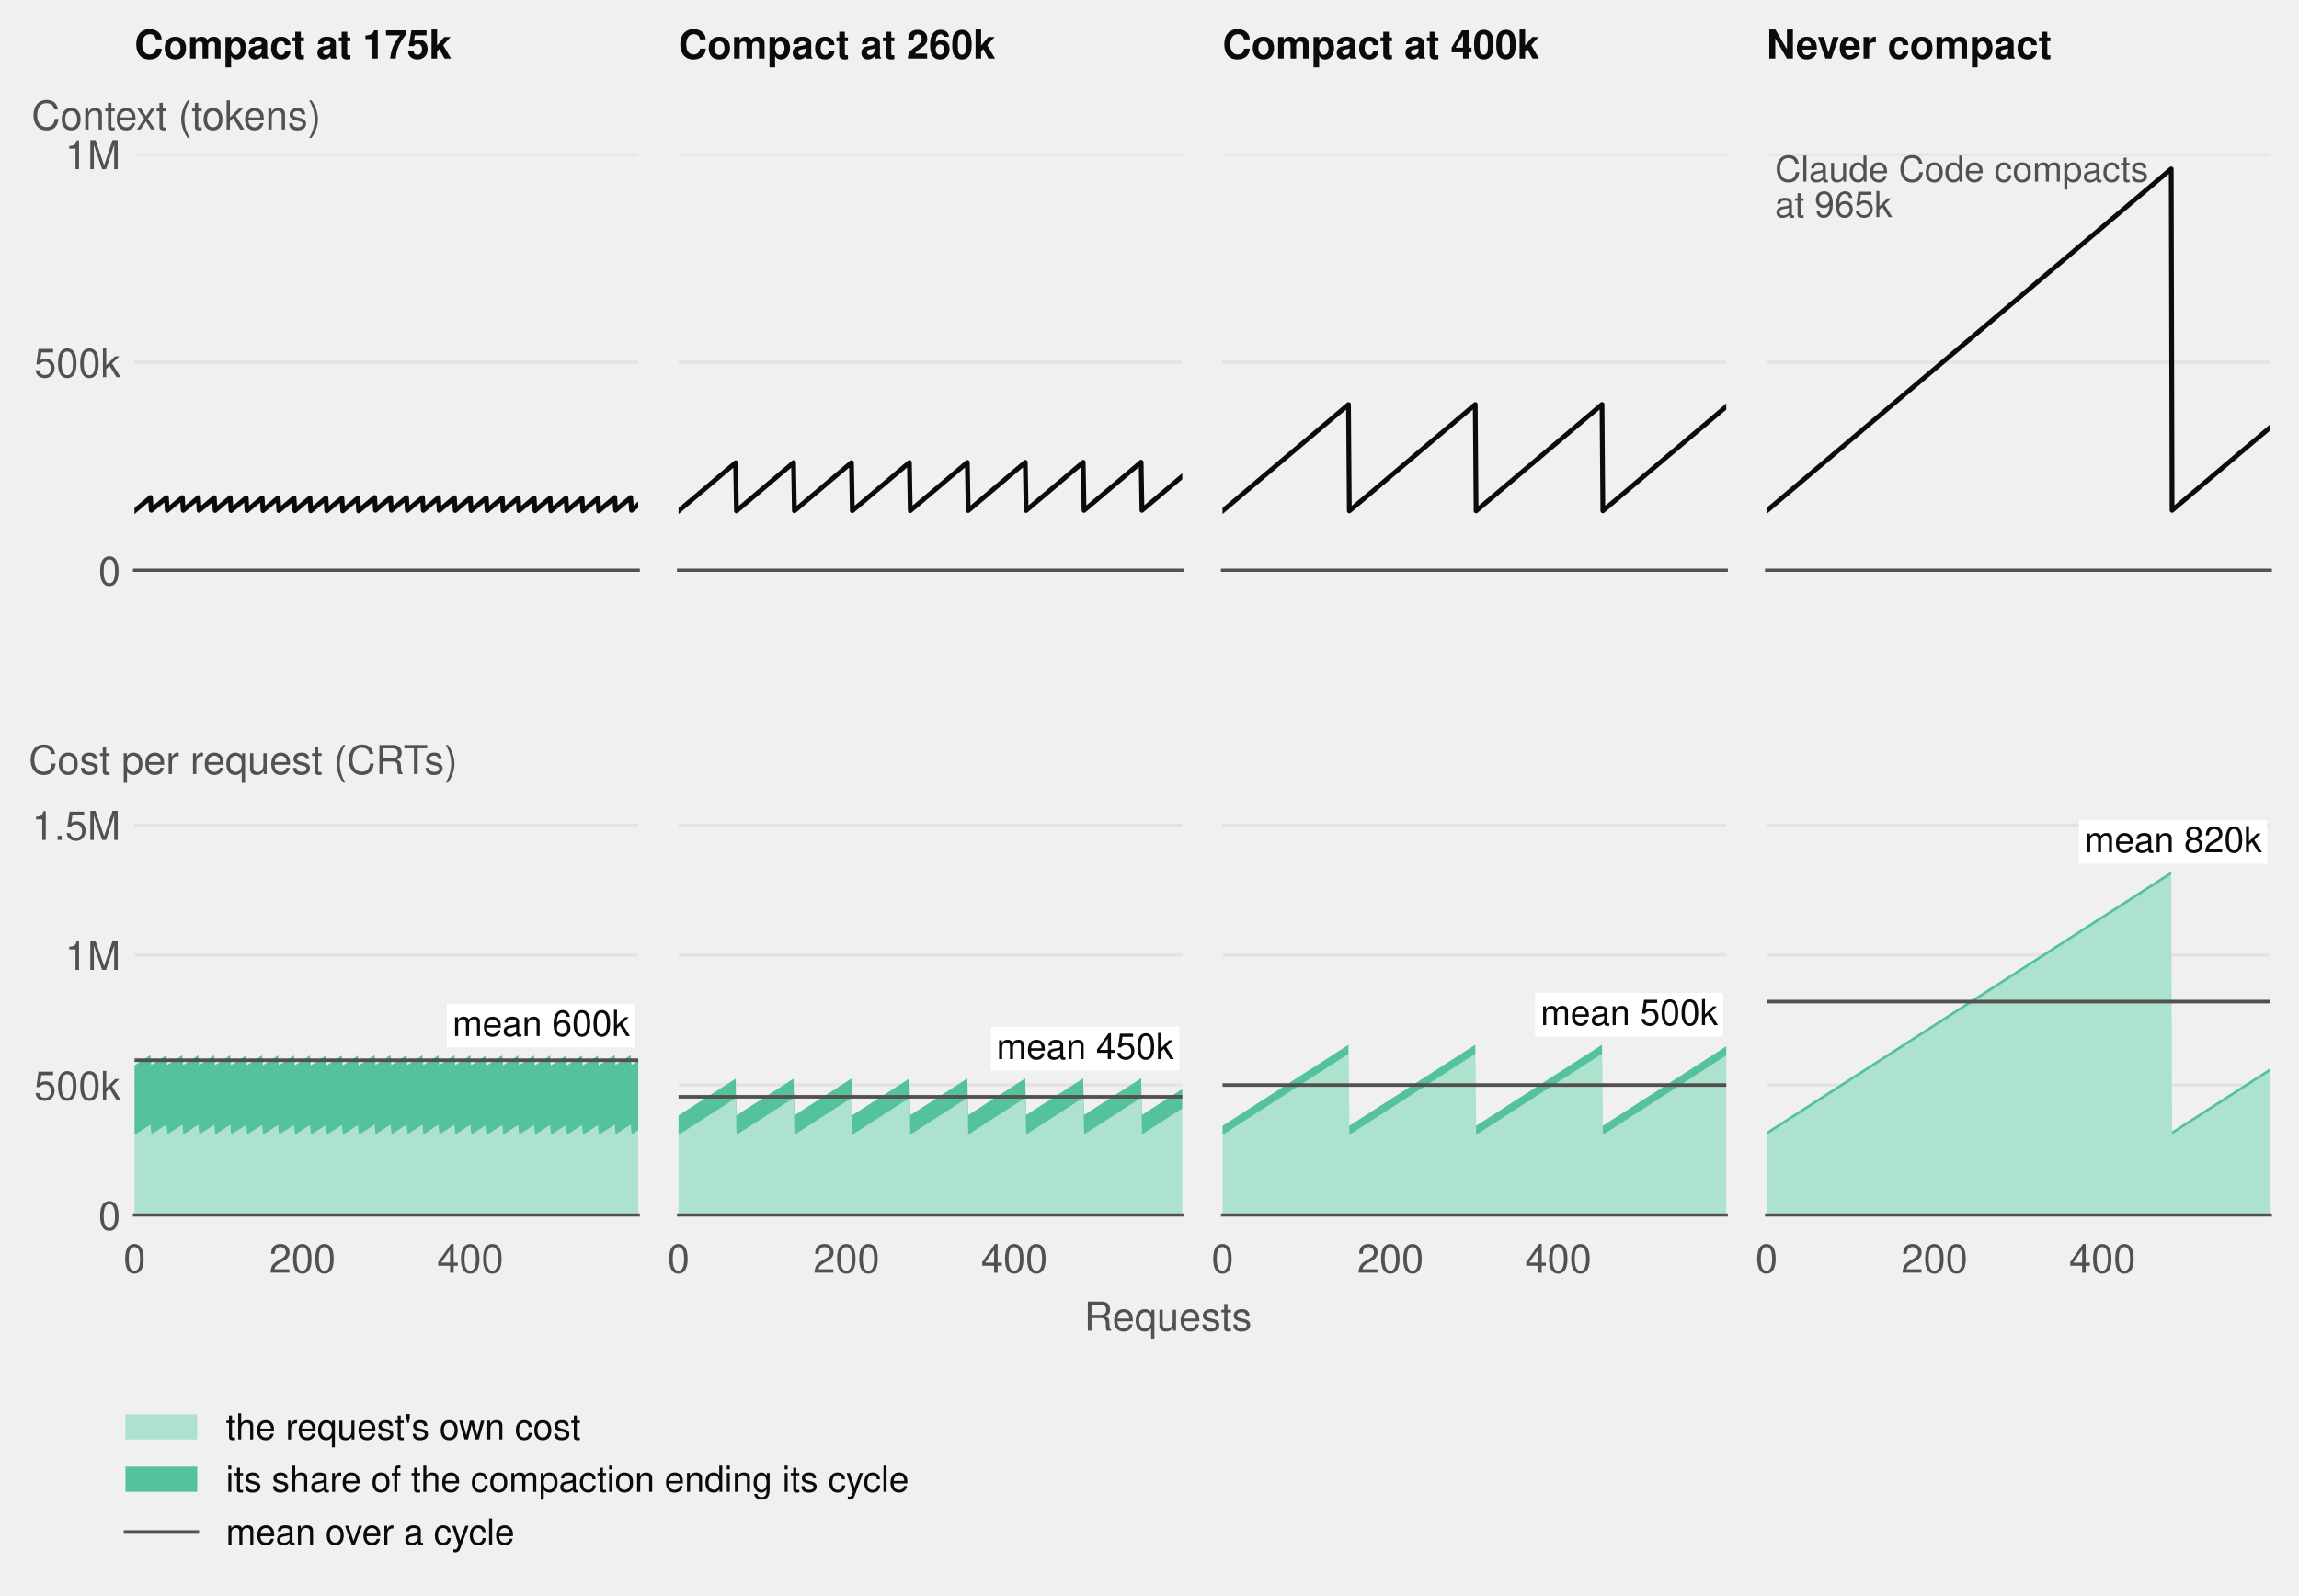
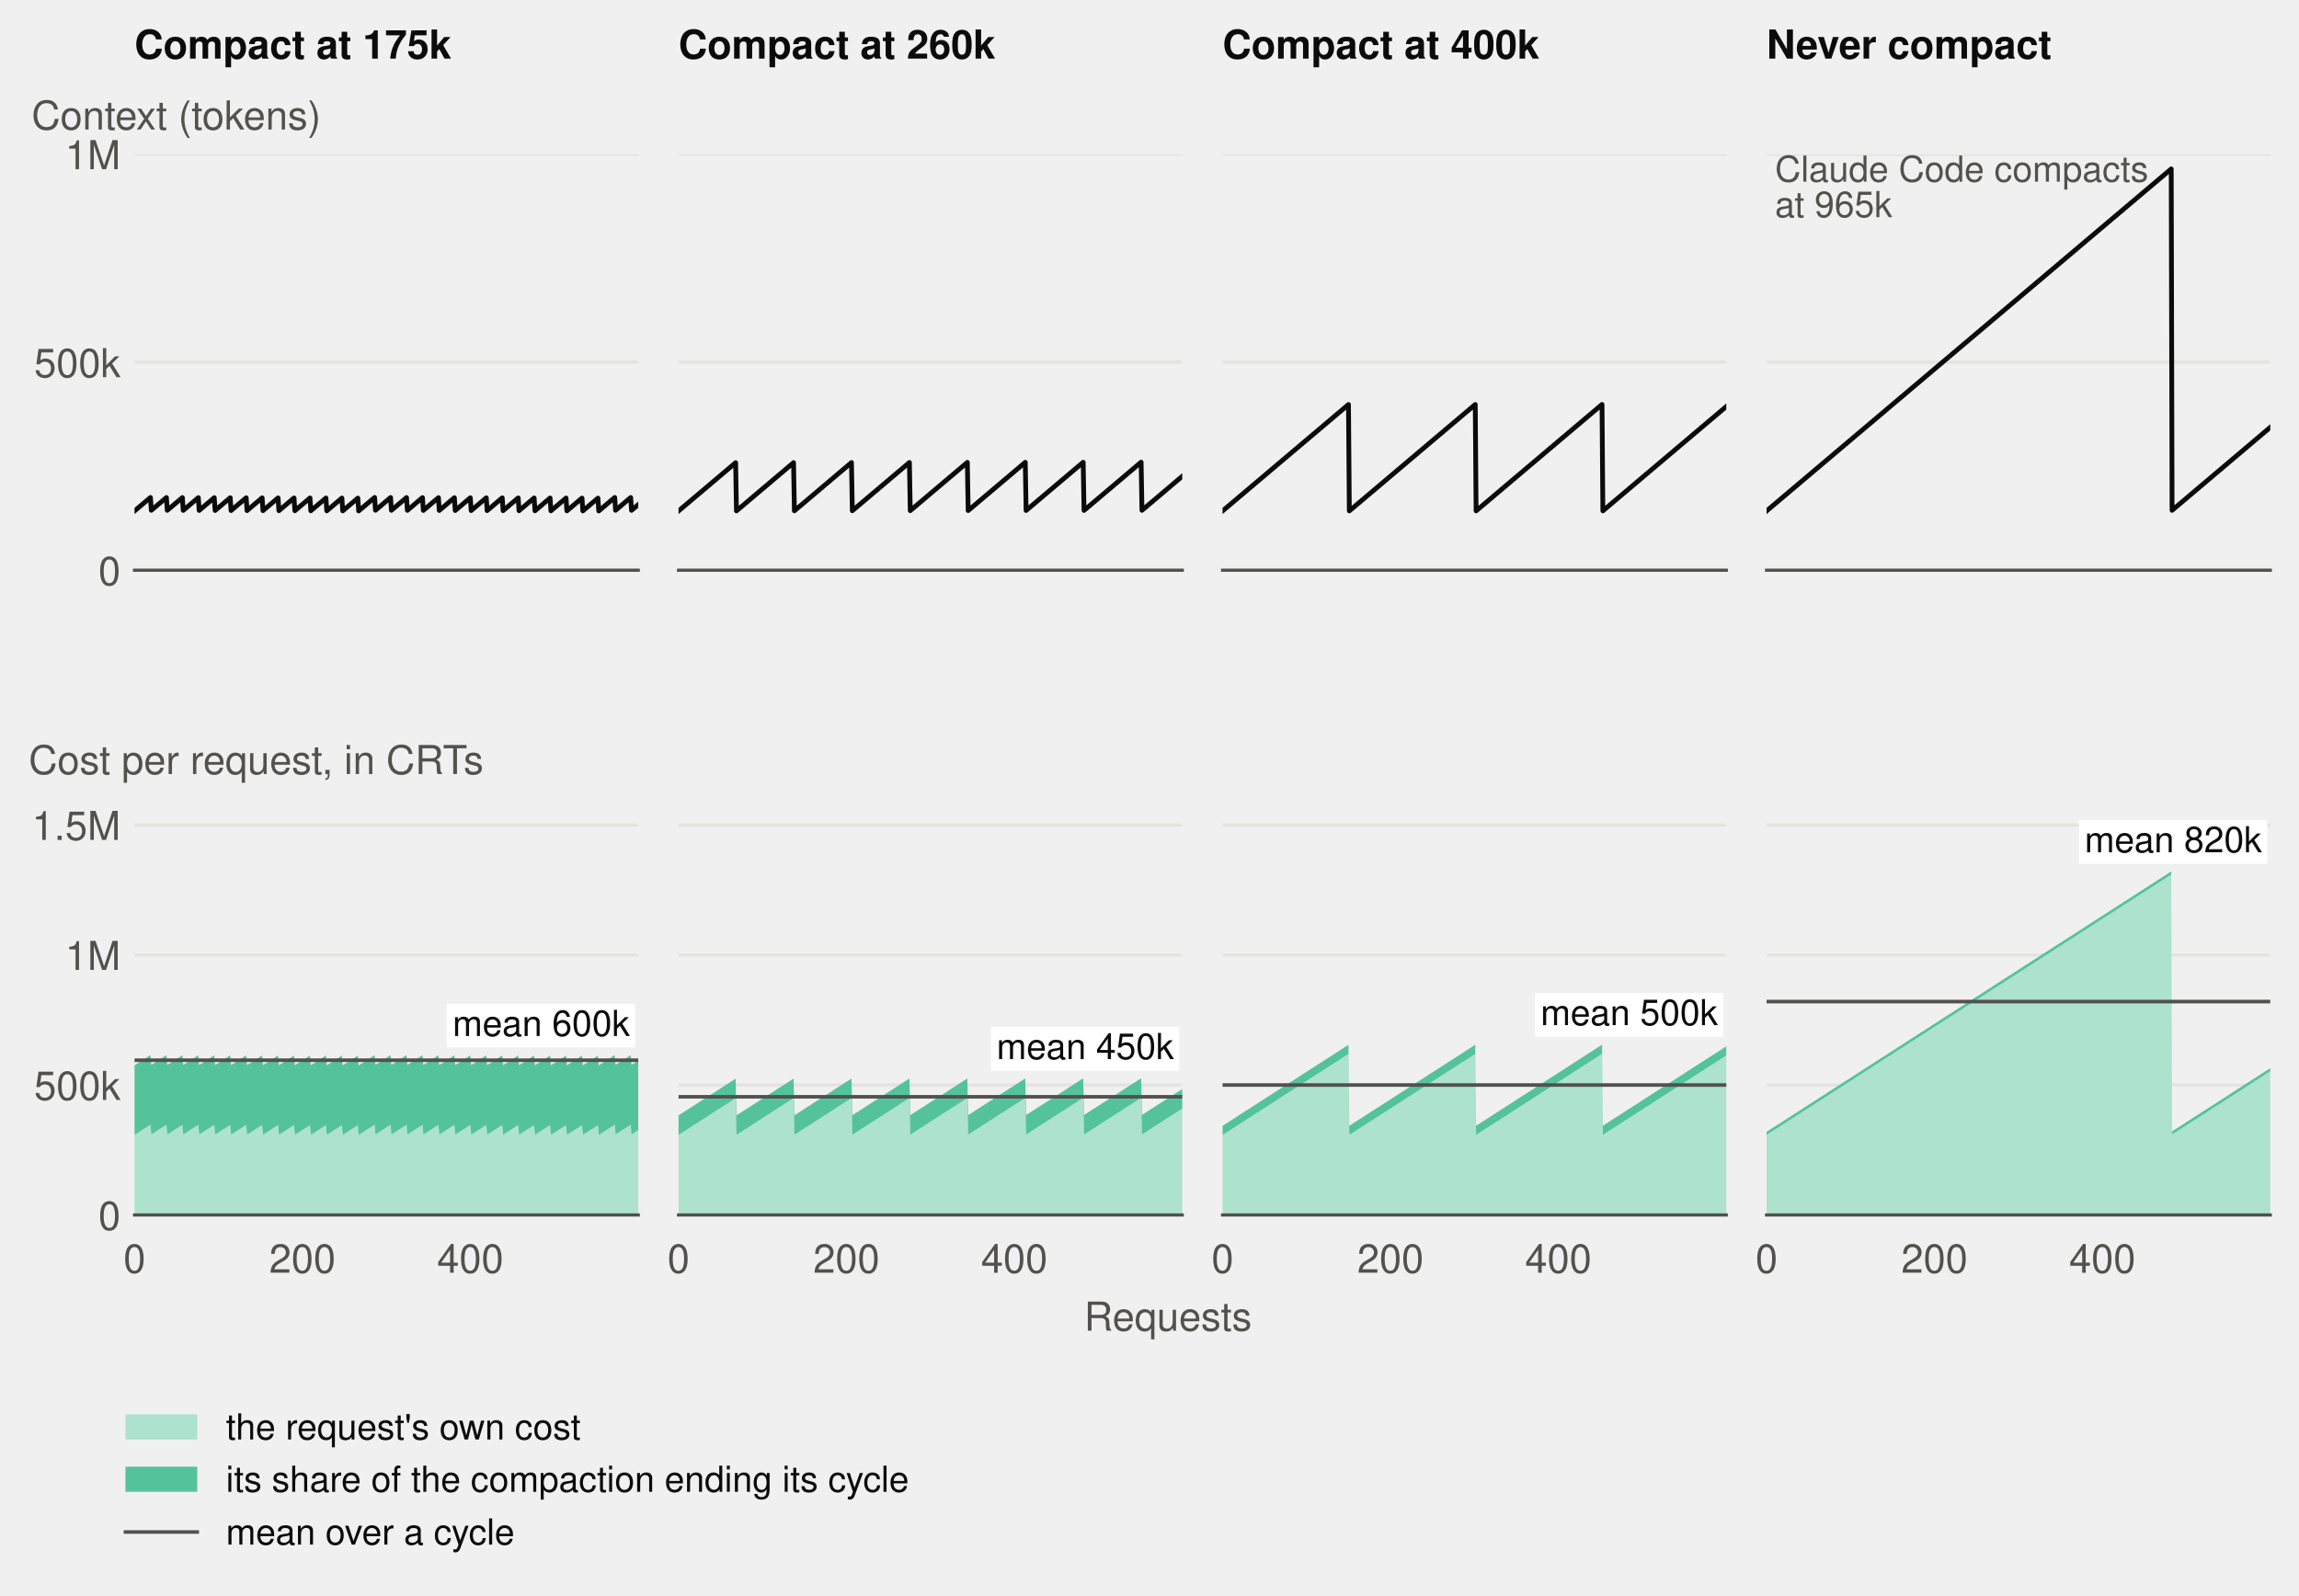
<svg xmlns="http://www.w3.org/2000/svg" xmlns:xlink="http://www.w3.org/1999/xlink" width="576.62pt" height="400.231pt" viewBox="0 0 576.62 400.231" version="1.1">
  <defs>
    <style type="text/css">*{stroke-linejoin: round; stroke-linecap: butt}</style>
  </defs>
  <g id="figure_1">
    <g id="patch_1">
      <path d="M 0 400.231  L 576.62 400.231  L 576.62 0  L 0 0  L 0 400.231  z " style="fill: none" />
    </g>
    <g id="axes_1">
      <g id="patch_2">
        <path d="M 33.74 143.058  L 160.08 143.058  L 160.08 38.7  L 33.74 38.7  L 33.74 143.058  z " style="fill: none" />
      </g>
      <g id="matplotlib.axis_1">
        <g id="xtick_1">
          <g id="line2d_1" />
        </g>
        <g id="xtick_2">
          <g id="line2d_2" />
        </g>
        <g id="xtick_3">
          <g id="line2d_3" />
        </g>
      </g>
      <g id="matplotlib.axis_2">
        <g id="ytick_1">
          <g id="line2d_4">
            <path d="M 33.74 143.058  L 160.08 143.058  " clip-path="url(#p42c876d629)" style="fill: none; stroke: #e4e3df; stroke-width: 0.8; stroke-linecap: square" />
          </g>
          <g id="line2d_5" />
          <g id="text_1">
            <text style="font-size: 10px; font-family: 'Helvetica', 'Arial', 'DejaVu Sans'; text-anchor: end; fill: #52514e" x="30.24" y="146.808" transform="rotate(-0 30.24 146.8076)">0</text>
          </g>
        </g>
        <g id="ytick_2">
          <g id="line2d_6">
            <path d="M 33.74 90.879  L 160.08 90.879  " clip-path="url(#p42c876d629)" style="fill: none; stroke: #e4e3df; stroke-width: 0.8; stroke-linecap: square" />
          </g>
          <g id="line2d_7" />
          <g id="text_2">
            <text style="font-size: 10px; font-family: 'Helvetica', 'Arial', 'DejaVu Sans'; text-anchor: end; fill: #52514e" x="30.24" y="94.629" transform="rotate(-0 30.24 94.62882)">500k</text>
          </g>
        </g>
        <g id="ytick_3">
          <g id="line2d_8">
            <path d="M 33.74 38.7  L 160.08 38.7  " clip-path="url(#p42c876d629)" style="fill: none; stroke: #e4e3df; stroke-width: 0.8; stroke-linecap: square" />
          </g>
          <g id="line2d_9" />
          <g id="text_3">
            <text style="font-size: 10px; font-family: 'Helvetica', 'Arial', 'DejaVu Sans'; text-anchor: end; fill: #52514e" x="30.24" y="42.45" transform="rotate(-0 30.24 42.45)">1M</text>
          </g>
        </g>
        <g id="text_4">
          <text style="font-size: 10px; font-family: 'Helvetica', 'Arial', 'DejaVu Sans'; text-anchor: start; fill: #52514e" x="7.92" y="32.485" transform="rotate(-0 7.92 32.48507)">Context (tokens)</text>
        </g>
      </g>
      <g id="line2d_10">
        <path d="M 33.74 128.19  L 37.741 124.807  L 37.951 128.024  L 41.742 124.82  L 41.952 128.037  L 45.742 124.832  L 45.953 128.049  L 49.743 124.844  L 49.954 128.061  L 53.744 124.856  L 53.954 128.073  L 57.745 124.868  L 57.955 128.085  L 61.745 124.881  L 61.956 128.098  L 65.746 124.893  L 65.957 128.11  L 69.747 124.905  L 69.957 128.122  L 73.748 124.917  L 73.958 128.134  L 77.748 124.93  L 77.959 128.147  L 81.749 124.942  L 81.96 128.159  L 85.75 124.954  L 85.96 128.171  L 89.751 124.966  L 89.961 128.183  L 93.962 124.801  L 94.172 128.018  L 97.963 124.813  L 98.173 128.03  L 101.963 124.825  L 102.174 128.042  L 105.964 124.837  L 106.175 128.054  L 109.965 124.849  L 110.175 128.066  L 113.966 124.862  L 114.176 128.079  L 117.966 124.874  L 118.177 128.091  L 121.967 124.886  L 122.178 128.103  L 125.968 124.898  L 126.178 128.115  L 129.969 124.911  L 130.179 128.128  L 133.969 124.923  L 134.18 128.14  L 137.97 124.935  L 138.181 128.152  L 141.971 124.947  L 142.182 128.164  L 145.972 124.96  L 146.182 128.177  L 149.972 124.972  L 150.183 128.189  L 154.184 124.806  L 154.394 128.023  L 158.185 124.818  L 158.395 128.035  L 160.08 126.611  " clip-path="url(#p42c876d629)" style="fill: none; stroke: #0b0b0b; stroke-width: 1.2; stroke-linecap: square" />
      </g>
      <g id="patch_3">
        <path d="M 33.74 143.058  L 160.08 143.058  " style="fill: none; stroke: #52514e; stroke-width: 0.8; stroke-linejoin: miter; stroke-linecap: square" />
      </g>
      <g id="text_5">
        <text style="font-weight: 700; font-size: 10px; font-family: 'Helvetica', 'Arial', 'DejaVu Sans'; text-anchor: start; fill: #0b0b0b" x="33.74" y="14.7" transform="rotate(-0 33.74 14.7)">Compact at 175k</text>
      </g>
    </g>
    <g id="axes_2">
      <g id="patch_4">
        <path d="M 170.187 143.058  L 296.526 143.058  L 296.526 38.7  L 170.187 38.7  L 170.187 143.058  z " style="fill: none" />
      </g>
      <g id="matplotlib.axis_3">
        <g id="xtick_4">
          <g id="line2d_11" />
        </g>
        <g id="xtick_5">
          <g id="line2d_12" />
        </g>
        <g id="xtick_6">
          <g id="line2d_13" />
        </g>
      </g>
      <g id="matplotlib.axis_4">
        <g id="ytick_4">
          <g id="line2d_14">
            <path d="M 170.187 143.058  L 296.526 143.058  " clip-path="url(#p02e7218be7)" style="fill: none; stroke: #e4e3df; stroke-width: 0.8; stroke-linecap: square" />
          </g>
          <g id="line2d_15" />
        </g>
        <g id="ytick_5">
          <g id="line2d_16">
            <path d="M 170.187 90.879  L 296.526 90.879  " clip-path="url(#p02e7218be7)" style="fill: none; stroke: #e4e3df; stroke-width: 0.8; stroke-linecap: square" />
          </g>
          <g id="line2d_17" />
        </g>
        <g id="ytick_6">
          <g id="line2d_18">
            <path d="M 170.187 38.7  L 296.526 38.7  " clip-path="url(#p02e7218be7)" style="fill: none; stroke: #e4e3df; stroke-width: 0.8; stroke-linecap: square" />
          </g>
          <g id="line2d_19" />
        </g>
      </g>
      <g id="line2d_20">
        <path d="M 170.187 128.19  L 184.505 116.083  L 184.716 128.171  L 199.034 116.064  L 199.245 128.151  L 213.563 116.044  L 213.774 128.132  L 228.092 116.025  L 228.303 128.112  L 242.622 116.005  L 242.832 128.093  L 257.151 115.986  L 257.361 128.073  L 271.68 115.966  L 271.89 128.054  L 286.209 115.947  L 286.419 128.034  L 296.526 119.488  " clip-path="url(#p02e7218be7)" style="fill: none; stroke: #0b0b0b; stroke-width: 1.2; stroke-linecap: square" />
      </g>
      <g id="patch_5">
        <path d="M 170.187 143.058  L 296.526 143.058  " style="fill: none; stroke: #52514e; stroke-width: 0.8; stroke-linejoin: miter; stroke-linecap: square" />
      </g>
      <g id="text_6">
        <text style="font-weight: 700; font-size: 10px; font-family: 'Helvetica', 'Arial', 'DejaVu Sans'; text-anchor: start; fill: #0b0b0b" x="170.187" y="14.7" transform="rotate(-0 170.1868 14.7)">Compact at 260k</text>
      </g>
    </g>
    <g id="axes_3">
      <g id="patch_6">
        <path d="M 306.634 143.058  L 432.973 143.058  L 432.973 38.7  L 306.634 38.7  L 306.634 143.058  z " style="fill: none" />
      </g>
      <g id="matplotlib.axis_5">
        <g id="xtick_7">
          <g id="line2d_21" />
        </g>
        <g id="xtick_8">
          <g id="line2d_22" />
        </g>
        <g id="xtick_9">
          <g id="line2d_23" />
        </g>
      </g>
      <g id="matplotlib.axis_6">
        <g id="ytick_7">
          <g id="line2d_24">
            <path d="M 306.634 143.058  L 432.973 143.058  " clip-path="url(#pd8793539c9)" style="fill: none; stroke: #e4e3df; stroke-width: 0.8; stroke-linecap: square" />
          </g>
          <g id="line2d_25" />
        </g>
        <g id="ytick_8">
          <g id="line2d_26">
            <path d="M 306.634 90.879  L 432.973 90.879  " clip-path="url(#pd8793539c9)" style="fill: none; stroke: #e4e3df; stroke-width: 0.8; stroke-linecap: square" />
          </g>
          <g id="line2d_27" />
        </g>
        <g id="ytick_9">
          <g id="line2d_28">
            <path d="M 306.634 38.7  L 432.973 38.7  " clip-path="url(#pd8793539c9)" style="fill: none; stroke: #e4e3df; stroke-width: 0.8; stroke-linecap: square" />
          </g>
          <g id="line2d_29" />
        </g>
      </g>
      <g id="line2d_30">
        <path d="M 306.634 128.19  L 338.218 101.484  L 338.429 128.181  L 370.014 101.475  L 370.225 128.172  L 401.809 101.466  L 402.02 128.163  L 432.973 101.991  " clip-path="url(#pd8793539c9)" style="fill: none; stroke: #0b0b0b; stroke-width: 1.2; stroke-linecap: square" />
      </g>
      <g id="patch_7">
        <path d="M 306.634 143.058  L 432.973 143.058  " style="fill: none; stroke: #52514e; stroke-width: 0.8; stroke-linejoin: miter; stroke-linecap: square" />
      </g>
      <g id="text_7">
        <text style="font-weight: 700; font-size: 10px; font-family: 'Helvetica', 'Arial', 'DejaVu Sans'; text-anchor: start; fill: #0b0b0b" x="306.634" y="14.7" transform="rotate(-0 306.6336 14.7)">Compact at 400k</text>
      </g>
    </g>
    <g id="axes_4">
      <g id="patch_8">
        <path d="M 443.08 143.058  L 569.42 143.058  L 569.42 38.7  L 443.08 38.7  L 443.08 143.058  z " style="fill: none" />
      </g>
      <g id="matplotlib.axis_7">
        <g id="xtick_10">
          <g id="line2d_31" />
        </g>
        <g id="xtick_11">
          <g id="line2d_32" />
        </g>
        <g id="xtick_12">
          <g id="line2d_33" />
        </g>
      </g>
      <g id="matplotlib.axis_8">
        <g id="ytick_10">
          <g id="line2d_34">
            <path d="M 443.08 143.058  L 569.42 143.058  " clip-path="url(#p1b25138878)" style="fill: none; stroke: #e4e3df; stroke-width: 0.8; stroke-linecap: square" />
          </g>
          <g id="line2d_35" />
        </g>
        <g id="ytick_11">
          <g id="line2d_36">
            <path d="M 443.08 90.879  L 569.42 90.879  " clip-path="url(#p1b25138878)" style="fill: none; stroke: #e4e3df; stroke-width: 0.8; stroke-linecap: square" />
          </g>
          <g id="line2d_37" />
        </g>
        <g id="ytick_12">
          <g id="line2d_38">
            <path d="M 443.08 38.7  L 569.42 38.7  " clip-path="url(#p1b25138878)" style="fill: none; stroke: #e4e3df; stroke-width: 0.8; stroke-linecap: square" />
          </g>
          <g id="line2d_39" />
        </g>
      </g>
      <g id="line2d_40">
        <path d="M 443.08 128.19  L 544.573 42.374  L 544.784 128.033  L 569.42 107.202  " clip-path="url(#p1b25138878)" style="fill: none; stroke: #0b0b0b; stroke-width: 1.2; stroke-linecap: square" />
      </g>
      <g id="patch_9">
        <path d="M 443.08 143.058  L 569.42 143.058  " style="fill: none; stroke: #52514e; stroke-width: 0.8; stroke-linejoin: miter; stroke-linecap: square" />
      </g>
      <g id="text_8">
        <text style="font-size: 9px; font-family: 'Helvetica', 'Arial', 'DejaVu Sans'; fill: #52514e" transform="translate(445.186 45.58403)">Claude Code compacts</text>
        <text style="font-size: 9px; font-family: 'Helvetica', 'Arial', 'DejaVu Sans'; fill: #52514e" transform="translate(445.186 54.47804)">at 965k</text>
      </g>
      <g id="text_9">
        <text style="font-weight: 700; font-size: 10px; font-family: 'Helvetica', 'Arial', 'DejaVu Sans'; text-anchor: start; fill: #0b0b0b" x="443.08" y="14.7" transform="rotate(-0 443.0804 14.7)">Never compact</text>
      </g>
    </g>
    <g id="axes_5">
      <g id="patch_10">
        <path d="M 33.74 304.812  L 160.08 304.812  L 160.08 200.454  L 33.74 200.454  L 33.74 304.812  z " style="fill: none" />
      </g>
      <g id="matplotlib.axis_9">
        <g id="xtick_13">
          <g id="line2d_41" />
          <g id="text_10">
            <text style="font-size: 10px; font-family: 'Helvetica', 'Arial', 'DejaVu Sans'; text-anchor: middle; fill: #52514e" x="33.74" y="319.312" transform="rotate(-0 33.74 319.312)">0</text>
          </g>
        </g>
        <g id="xtick_14">
          <g id="line2d_42" />
          <g id="text_11">
            <text style="font-size: 10px; font-family: 'Helvetica', 'Arial', 'DejaVu Sans'; text-anchor: middle; fill: #52514e" x="75.853" y="319.312" transform="rotate(-0 75.85321 319.312)">200</text>
          </g>
        </g>
        <g id="xtick_15">
          <g id="line2d_43" />
          <g id="text_12">
            <text style="font-size: 10px; font-family: 'Helvetica', 'Arial', 'DejaVu Sans'; text-anchor: middle; fill: #52514e" x="117.966" y="319.312" transform="rotate(-0 117.9664 319.312)">400</text>
          </g>
        </g>
      </g>
      <g id="matplotlib.axis_10">
        <g id="ytick_13">
          <g id="line2d_44">
            <path d="M 33.74 304.812  L 160.08 304.812  " clip-path="url(#p1e1e6cf528)" style="fill: none; stroke: #e4e3df; stroke-width: 0.8; stroke-linecap: square" />
          </g>
          <g id="line2d_45" />
          <g id="text_13">
            <text style="font-size: 10px; font-family: 'Helvetica', 'Arial', 'DejaVu Sans'; text-anchor: end; fill: #52514e" x="30.24" y="308.562" transform="rotate(-0 30.24 308.562)">0</text>
          </g>
        </g>
        <g id="ytick_14">
          <g id="line2d_46">
            <path d="M 33.74 272.2  L 160.08 272.2  " clip-path="url(#p1e1e6cf528)" style="fill: none; stroke: #e4e3df; stroke-width: 0.8; stroke-linecap: square" />
          </g>
          <g id="line2d_47" />
          <g id="text_14">
            <text style="font-size: 10px; font-family: 'Helvetica', 'Arial', 'DejaVu Sans'; text-anchor: end; fill: #52514e" x="30.24" y="275.95" transform="rotate(-0 30.24 275.9502)">500k</text>
          </g>
        </g>
        <g id="ytick_15">
          <g id="line2d_48">
            <path d="M 33.74 239.588  L 160.08 239.588  " clip-path="url(#p1e1e6cf528)" style="fill: none; stroke: #e4e3df; stroke-width: 0.8; stroke-linecap: square" />
          </g>
          <g id="line2d_49" />
          <g id="text_15">
            <text style="font-size: 10px; font-family: 'Helvetica', 'Arial', 'DejaVu Sans'; text-anchor: end; fill: #52514e" x="30.24" y="243.338" transform="rotate(-0 30.24 243.3385)">1M</text>
          </g>
        </g>
        <g id="ytick_16">
          <g id="line2d_50">
            <path d="M 33.74 206.977  L 160.08 206.977  " clip-path="url(#p1e1e6cf528)" style="fill: none; stroke: #e4e3df; stroke-width: 0.8; stroke-linecap: square" />
          </g>
          <g id="line2d_51" />
          <g id="text_16">
            <text style="font-size: 10px; font-family: 'Helvetica', 'Arial', 'DejaVu Sans'; text-anchor: end; fill: #52514e" x="30.24" y="210.727" transform="rotate(-0 30.24 210.7267)">1.5M</text>
          </g>
        </g>
        <g id="text_17">
-           <text style="font-size: 10px; font-family: 'Helvetica', 'Arial', 'DejaVu Sans'; text-anchor: start; fill: #52514e" x="7.2" y="194.196" transform="rotate(-0 7.2 194.1957)">Cost per request (CRTs)</text>
+           <text style="font-size: 10px; font-family: 'Helvetica', 'Arial', 'DejaVu Sans'; text-anchor: start; fill: #52514e" x="7.2" y="194.196" transform="rotate(-0 7.2 194.1957)">Cost per request, in CRTs</text>
        </g>
      </g>
      <g id="FillBetweenPolyCollection_1">
        <defs>
          <path id="m044f3623b4" d="M 33.74 -115.486  L 33.74 -95.419  L 37.741 -95.419  L 37.951 -95.419  L 41.742 -95.419  L 41.952 -95.419  L 45.742 -95.419  L 45.953 -95.419  L 49.743 -95.419  L 49.954 -95.419  L 53.744 -95.419  L 53.954 -95.419  L 57.745 -95.419  L 57.955 -95.419  L 61.745 -95.419  L 61.956 -95.419  L 65.746 -95.419  L 65.957 -95.419  L 69.747 -95.419  L 69.957 -95.419  L 73.748 -95.419  L 73.958 -95.419  L 77.748 -95.419  L 77.959 -95.419  L 81.749 -95.419  L 81.96 -95.419  L 85.75 -95.419  L 85.96 -95.419  L 89.751 -95.419  L 89.961 -95.419  L 93.962 -95.419  L 94.172 -95.419  L 97.963 -95.419  L 98.173 -95.419  L 101.963 -95.419  L 102.174 -95.419  L 105.964 -95.419  L 106.175 -95.419  L 109.965 -95.419  L 110.175 -95.419  L 113.966 -95.419  L 114.176 -95.419  L 117.966 -95.419  L 118.177 -95.419  L 121.967 -95.419  L 122.178 -95.419  L 125.968 -95.419  L 126.178 -95.419  L 129.969 -95.419  L 130.179 -95.419  L 133.969 -95.419  L 134.18 -95.419  L 137.97 -95.419  L 138.181 -95.419  L 141.971 -95.419  L 142.182 -95.419  L 145.972 -95.419  L 146.182 -95.419  L 149.972 -95.419  L 150.183 -95.419  L 154.184 -95.419  L 154.394 -95.419  L 158.185 -95.419  L 158.395 -95.419  L 160.08 -95.419  L 160.08 -116.688  L 160.08 -116.688  L 158.395 -115.604  L 158.185 -118.053  L 154.394 -115.613  L 154.184 -118.062  L 150.183 -115.487  L 149.972 -117.936  L 146.182 -115.496  L 145.972 -117.945  L 142.182 -115.506  L 141.971 -117.955  L 138.181 -115.515  L 137.97 -117.964  L 134.18 -115.524  L 133.969 -117.973  L 130.179 -115.534  L 129.969 -117.982  L 126.178 -115.543  L 125.968 -117.992  L 122.178 -115.552  L 121.967 -118.001  L 118.177 -115.562  L 117.966 -118.01  L 114.176 -115.571  L 113.966 -118.02  L 110.175 -115.58  L 109.965 -118.029  L 106.175 -115.59  L 105.964 -118.038  L 102.174 -115.599  L 101.963 -118.048  L 98.173 -115.608  L 97.963 -118.057  L 94.172 -115.618  L 93.962 -118.066  L 89.961 -115.491  L 89.751 -117.94  L 85.96 -115.501  L 85.75 -117.949  L 81.96 -115.51  L 81.749 -117.959  L 77.959 -115.519  L 77.748 -117.968  L 73.958 -115.529  L 73.748 -117.977  L 69.957 -115.538  L 69.747 -117.987  L 65.957 -115.547  L 65.746 -117.996  L 61.956 -115.557  L 61.745 -118.005  L 57.955 -115.566  L 57.745 -118.015  L 53.954 -115.575  L 53.744 -118.024  L 49.954 -115.584  L 49.743 -118.033  L 45.953 -115.594  L 45.742 -118.043  L 41.952 -115.603  L 41.742 -118.052  L 37.951 -115.612  L 37.741 -118.061  L 33.74 -115.486  z " />
        </defs>
        <g clip-path="url(#p1e1e6cf528)">
          <use xlink:href="#m044f3623b4" x="0" y="400.231" style="fill: #ade2cf" />
        </g>
      </g>
      <g id="FillBetweenPolyCollection_2">
        <defs>
          <path id="m8b04c667ea" d="M 33.74 -132.947  L 33.74 -115.486  L 37.741 -118.061  L 37.951 -115.612  L 41.742 -118.052  L 41.952 -115.603  L 45.742 -118.043  L 45.953 -115.594  L 49.743 -118.033  L 49.954 -115.584  L 53.744 -118.024  L 53.954 -115.575  L 57.745 -118.015  L 57.955 -115.566  L 61.745 -118.005  L 61.956 -115.557  L 65.746 -117.996  L 65.957 -115.547  L 69.747 -117.987  L 69.957 -115.538  L 73.748 -117.977  L 73.958 -115.529  L 77.748 -117.968  L 77.959 -115.519  L 81.749 -117.959  L 81.96 -115.51  L 85.75 -117.949  L 85.96 -115.501  L 89.751 -117.94  L 89.961 -115.491  L 93.962 -118.066  L 94.172 -115.618  L 97.963 -118.057  L 98.173 -115.608  L 101.963 -118.048  L 102.174 -115.599  L 105.964 -118.038  L 106.175 -115.59  L 109.965 -118.029  L 110.175 -115.58  L 113.966 -118.02  L 114.176 -115.571  L 117.966 -118.01  L 118.177 -115.562  L 121.967 -118.001  L 122.178 -115.552  L 125.968 -117.992  L 126.178 -115.543  L 129.969 -117.982  L 130.179 -115.534  L 133.969 -117.973  L 134.18 -115.524  L 137.97 -117.964  L 138.181 -115.515  L 141.971 -117.955  L 142.182 -115.506  L 145.972 -117.945  L 146.182 -115.496  L 149.972 -117.936  L 150.183 -115.487  L 154.184 -118.062  L 154.394 -115.613  L 158.185 -118.053  L 158.395 -115.604  L 160.08 -116.688  L 160.08 -134.149  L 160.08 -134.149  L 158.395 -133.065  L 158.185 -135.514  L 154.394 -133.074  L 154.184 -135.523  L 150.183 -132.948  L 149.972 -135.397  L 146.182 -132.957  L 145.972 -135.406  L 142.182 -132.967  L 141.971 -135.416  L 138.181 -132.976  L 137.97 -135.425  L 134.18 -132.985  L 133.969 -135.434  L 130.179 -132.995  L 129.969 -135.443  L 126.178 -133.004  L 125.968 -135.453  L 122.178 -133.013  L 121.967 -135.462  L 118.177 -133.023  L 117.966 -135.471  L 114.176 -133.032  L 113.966 -135.481  L 110.175 -133.041  L 109.965 -135.49  L 106.175 -133.051  L 105.964 -135.499  L 102.174 -133.06  L 101.963 -135.509  L 98.173 -133.069  L 97.963 -135.518  L 94.172 -133.078  L 93.962 -135.527  L 89.961 -132.952  L 89.751 -135.401  L 85.96 -132.962  L 85.75 -135.41  L 81.96 -132.971  L 81.749 -135.42  L 77.959 -132.98  L 77.748 -135.429  L 73.958 -132.99  L 73.748 -135.438  L 69.957 -132.999  L 69.747 -135.448  L 65.957 -133.008  L 65.746 -135.457  L 61.956 -133.017  L 61.745 -135.466  L 57.955 -133.027  L 57.745 -135.476  L 53.954 -133.036  L 53.744 -135.485  L 49.954 -133.045  L 49.743 -135.494  L 45.953 -133.055  L 45.742 -135.503  L 41.952 -133.064  L 41.742 -135.513  L 37.951 -133.073  L 37.741 -135.522  L 33.74 -132.947  z " />
        </defs>
        <g clip-path="url(#p1e1e6cf528)">
          <use xlink:href="#m8b04c667ea" x="0" y="400.231" style="fill: #54c39b" />
        </g>
      </g>
      <g id="line2d_52">
        <path d="M 33.74 265.991  L 160.08 265.991  " clip-path="url(#p1e1e6cf528)" style="fill: none; stroke: #52514e; stroke-width: 0.9; stroke-linecap: square" />
      </g>
      <g id="patch_11">
        <path d="M 33.74 304.812  L 160.08 304.812  " style="fill: none; stroke: #52514e; stroke-width: 0.8; stroke-linejoin: miter; stroke-linecap: square" />
      </g>
      <g id="text_18">
        <g id="patch_12">
          <path d="M 112.098 262.788  L 159.324 262.788  L 159.324 251.809  L 112.098 251.809  z " style="fill: #ffffff" />
        </g>
        <text style="font-size: 9px; font-family: 'Helvetica', 'Arial', 'DejaVu Sans'; text-anchor: end; fill: #0b0b0b" x="157.974" y="259.909" transform="rotate(-0 157.974 259.9087)">mean 600k</text>
      </g>
    </g>
    <g id="axes_6">
      <g id="patch_13">
        <path d="M 170.187 304.812  L 296.526 304.812  L 296.526 200.454  L 170.187 200.454  L 170.187 304.812  z " style="fill: none" />
      </g>
      <g id="matplotlib.axis_11">
        <g id="xtick_16">
          <g id="line2d_53" />
          <g id="text_19">
            <text style="font-size: 10px; font-family: 'Helvetica', 'Arial', 'DejaVu Sans'; text-anchor: middle; fill: #52514e" x="170.187" y="319.312" transform="rotate(-0 170.1868 319.312)">0</text>
          </g>
        </g>
        <g id="xtick_17">
          <g id="line2d_54" />
          <g id="text_20">
            <text style="font-size: 10px; font-family: 'Helvetica', 'Arial', 'DejaVu Sans'; text-anchor: middle; fill: #52514e" x="212.3" y="319.312" transform="rotate(-0 212.3 319.312)">200</text>
          </g>
        </g>
        <g id="xtick_18">
          <g id="line2d_55" />
          <g id="text_21">
            <text style="font-size: 10px; font-family: 'Helvetica', 'Arial', 'DejaVu Sans'; text-anchor: middle; fill: #52514e" x="254.413" y="319.312" transform="rotate(-0 254.4132 319.312)">400</text>
          </g>
        </g>
      </g>
      <g id="matplotlib.axis_12">
        <g id="ytick_17">
          <g id="line2d_56">
            <path d="M 170.187 304.812  L 296.526 304.812  " clip-path="url(#p2558501c66)" style="fill: none; stroke: #e4e3df; stroke-width: 0.8; stroke-linecap: square" />
          </g>
          <g id="line2d_57" />
        </g>
        <g id="ytick_18">
          <g id="line2d_58">
            <path d="M 170.187 272.2  L 296.526 272.2  " clip-path="url(#p2558501c66)" style="fill: none; stroke: #e4e3df; stroke-width: 0.8; stroke-linecap: square" />
          </g>
          <g id="line2d_59" />
        </g>
        <g id="ytick_19">
          <g id="line2d_60">
            <path d="M 170.187 239.588  L 296.526 239.588  " clip-path="url(#p2558501c66)" style="fill: none; stroke: #e4e3df; stroke-width: 0.8; stroke-linecap: square" />
          </g>
          <g id="line2d_61" />
        </g>
        <g id="ytick_20">
          <g id="line2d_62">
            <path d="M 170.187 206.977  L 296.526 206.977  " clip-path="url(#p2558501c66)" style="fill: none; stroke: #e4e3df; stroke-width: 0.8; stroke-linecap: square" />
          </g>
          <g id="line2d_63" />
        </g>
      </g>
      <g id="FillBetweenPolyCollection_3">
        <defs>
          <path id="m2052a6170f" d="M 170.187 -115.486  L 170.187 -95.419  L 184.505 -95.419  L 184.716 -95.419  L 199.034 -95.419  L 199.245 -95.419  L 213.563 -95.419  L 213.774 -95.419  L 228.092 -95.419  L 228.303 -95.419  L 242.622 -95.419  L 242.832 -95.419  L 257.151 -95.419  L 257.361 -95.419  L 271.68 -95.419  L 271.89 -95.419  L 286.209 -95.419  L 286.419 -95.419  L 296.526 -95.419  L 296.526 -122.11  L 296.526 -122.11  L 286.419 -115.605  L 286.209 -124.806  L 271.89 -115.59  L 271.68 -124.791  L 257.361 -115.575  L 257.151 -124.776  L 242.832 -115.56  L 242.622 -124.761  L 228.303 -115.546  L 228.092 -124.746  L 213.774 -115.531  L 213.563 -124.732  L 199.245 -115.516  L 199.034 -124.717  L 184.716 -115.501  L 184.505 -124.702  L 170.187 -115.486  z " />
        </defs>
        <g clip-path="url(#p2558501c66)">
          <use xlink:href="#m2052a6170f" x="0" y="400.231" style="fill: #ade2cf" />
        </g>
      </g>
      <g id="FillBetweenPolyCollection_4">
        <defs>
          <path id="m5226756cba" d="M 170.187 -120.4  L 170.187 -115.486  L 184.505 -124.702  L 184.716 -115.501  L 199.034 -124.717  L 199.245 -115.516  L 213.563 -124.732  L 213.774 -115.531  L 228.092 -124.746  L 228.303 -115.546  L 242.622 -124.761  L 242.832 -115.56  L 257.151 -124.776  L 257.361 -115.575  L 271.68 -124.791  L 271.89 -115.59  L 286.209 -124.806  L 286.419 -115.605  L 296.526 -122.11  L 296.526 -127.024  L 296.526 -127.024  L 286.419 -120.518  L 286.209 -129.719  L 271.89 -120.504  L 271.68 -129.705  L 257.361 -120.489  L 257.151 -129.69  L 242.832 -120.474  L 242.622 -129.675  L 228.303 -120.459  L 228.092 -129.66  L 213.774 -120.444  L 213.563 -129.645  L 199.245 -120.429  L 199.034 -129.63  L 184.716 -120.415  L 184.505 -129.616  L 170.187 -120.4  z " />
        </defs>
        <g clip-path="url(#p2558501c66)">
          <use xlink:href="#m5226756cba" x="0" y="400.231" style="fill: #54c39b" />
        </g>
      </g>
      <g id="line2d_64">
        <path d="M 170.187 275.163  L 296.526 275.163  " clip-path="url(#p2558501c66)" style="fill: none; stroke: #52514e; stroke-width: 0.9; stroke-linecap: square" />
      </g>
      <g id="patch_14">
        <path d="M 170.187 304.812  L 296.526 304.812  " style="fill: none; stroke: #52514e; stroke-width: 0.8; stroke-linejoin: miter; stroke-linecap: square" />
      </g>
      <g id="text_22">
        <g id="patch_15">
          <path d="M 248.545 268.583  L 295.771 268.583  L 295.771 257.604  L 248.545 257.604  z " style="fill: #ffffff" />
        </g>
        <text style="font-size: 9px; font-family: 'Helvetica', 'Arial', 'DejaVu Sans'; text-anchor: end; fill: #0b0b0b" x="294.421" y="265.704" transform="rotate(-0 294.4208 265.7038)">mean 450k</text>
      </g>
    </g>
    <g id="axes_7">
      <g id="patch_16">
        <path d="M 306.634 304.812  L 432.973 304.812  L 432.973 200.454  L 306.634 200.454  L 306.634 304.812  z " style="fill: none" />
      </g>
      <g id="matplotlib.axis_13">
        <g id="xtick_19">
          <g id="line2d_65" />
          <g id="text_23">
            <text style="font-size: 10px; font-family: 'Helvetica', 'Arial', 'DejaVu Sans'; text-anchor: middle; fill: #52514e" x="306.634" y="319.312" transform="rotate(-0 306.6336 319.312)">0</text>
          </g>
        </g>
        <g id="xtick_20">
          <g id="line2d_66" />
          <g id="text_24">
            <text style="font-size: 10px; font-family: 'Helvetica', 'Arial', 'DejaVu Sans'; text-anchor: middle; fill: #52514e" x="348.747" y="319.312" transform="rotate(-0 348.7468 319.312)">200</text>
          </g>
        </g>
        <g id="xtick_21">
          <g id="line2d_67" />
          <g id="text_25">
            <text style="font-size: 10px; font-family: 'Helvetica', 'Arial', 'DejaVu Sans'; text-anchor: middle; fill: #52514e" x="390.86" y="319.312" transform="rotate(-0 390.86 319.312)">400</text>
          </g>
        </g>
      </g>
      <g id="matplotlib.axis_14">
        <g id="ytick_21">
          <g id="line2d_68">
            <path d="M 306.634 304.812  L 432.973 304.812  " clip-path="url(#p4626665c2c)" style="fill: none; stroke: #e4e3df; stroke-width: 0.8; stroke-linecap: square" />
          </g>
          <g id="line2d_69" />
        </g>
        <g id="ytick_22">
          <g id="line2d_70">
            <path d="M 306.634 272.2  L 432.973 272.2  " clip-path="url(#p4626665c2c)" style="fill: none; stroke: #e4e3df; stroke-width: 0.8; stroke-linecap: square" />
          </g>
          <g id="line2d_71" />
        </g>
        <g id="ytick_23">
          <g id="line2d_72">
            <path d="M 306.634 239.588  L 432.973 239.588  " clip-path="url(#p4626665c2c)" style="fill: none; stroke: #e4e3df; stroke-width: 0.8; stroke-linecap: square" />
          </g>
          <g id="line2d_73" />
        </g>
        <g id="ytick_24">
          <g id="line2d_74">
            <path d="M 306.634 206.977  L 432.973 206.977  " clip-path="url(#p4626665c2c)" style="fill: none; stroke: #e4e3df; stroke-width: 0.8; stroke-linecap: square" />
          </g>
          <g id="line2d_75" />
        </g>
      </g>
      <g id="FillBetweenPolyCollection_5">
        <defs>
          <path id="mc2ff88eaad" d="M 306.634 -115.486  L 306.634 -95.419  L 338.218 -95.419  L 338.429 -95.419  L 370.014 -95.419  L 370.225 -95.419  L 401.809 -95.419  L 402.02 -95.419  L 432.973 -95.419  L 432.973 -135.429  L 432.973 -135.429  L 402.02 -115.507  L 401.809 -135.829  L 370.225 -115.5  L 370.014 -135.822  L 338.429 -115.493  L 338.218 -135.815  L 306.634 -115.486  z " />
        </defs>
        <g clip-path="url(#p4626665c2c)">
          <use xlink:href="#mc2ff88eaad" x="0" y="400.231" style="fill: #ade2cf" />
        </g>
      </g>
      <g id="FillBetweenPolyCollection_6">
        <defs>
          <path id="m880dae48cc" d="M 306.634 -117.789  L 306.634 -115.486  L 338.218 -135.815  L 338.429 -115.493  L 370.014 -135.822  L 370.225 -115.5  L 401.809 -135.829  L 402.02 -115.507  L 432.973 -135.429  L 432.973 -137.732  L 432.973 -137.732  L 402.02 -117.809  L 401.809 -138.132  L 370.225 -117.803  L 370.014 -138.125  L 338.429 -117.796  L 338.218 -138.118  L 306.634 -117.789  z " />
        </defs>
        <g clip-path="url(#p4626665c2c)">
          <use xlink:href="#m880dae48cc" x="0" y="400.231" style="fill: #54c39b" />
        </g>
      </g>
      <g id="line2d_76">
        <path d="M 306.634 272.213  L 432.973 272.213  " clip-path="url(#p4626665c2c)" style="fill: none; stroke: #52514e; stroke-width: 0.9; stroke-linecap: square" />
      </g>
      <g id="patch_17">
        <path d="M 306.634 304.812  L 432.973 304.812  " style="fill: none; stroke: #52514e; stroke-width: 0.8; stroke-linejoin: miter; stroke-linecap: square" />
      </g>
      <g id="text_26">
        <g id="patch_18">
          <path d="M 384.991 260.073  L 432.218 260.073  L 432.218 249.093  L 384.991 249.093  z " style="fill: #ffffff" />
        </g>
        <text style="font-size: 9px; font-family: 'Helvetica', 'Arial', 'DejaVu Sans'; text-anchor: end; fill: #0b0b0b" x="430.868" y="257.193" transform="rotate(-0 430.8675 257.1933)">mean 500k</text>
      </g>
    </g>
    <g id="axes_8">
      <g id="patch_19">
        <path d="M 443.08 304.812  L 569.42 304.812  L 569.42 200.454  L 443.08 200.454  L 443.08 304.812  z " style="fill: none" />
      </g>
      <g id="matplotlib.axis_15">
        <g id="xtick_22">
          <g id="line2d_77" />
          <g id="text_27">
            <text style="font-size: 10px; font-family: 'Helvetica', 'Arial', 'DejaVu Sans'; text-anchor: middle; fill: #52514e" x="443.08" y="319.312" transform="rotate(-0 443.0804 319.312)">0</text>
          </g>
        </g>
        <g id="xtick_23">
          <g id="line2d_78" />
          <g id="text_28">
            <text style="font-size: 10px; font-family: 'Helvetica', 'Arial', 'DejaVu Sans'; text-anchor: middle; fill: #52514e" x="485.194" y="319.312" transform="rotate(-0 485.1936 319.312)">200</text>
          </g>
        </g>
        <g id="xtick_24">
          <g id="line2d_79" />
          <g id="text_29">
            <text style="font-size: 10px; font-family: 'Helvetica', 'Arial', 'DejaVu Sans'; text-anchor: middle; fill: #52514e" x="527.307" y="319.312" transform="rotate(-0 527.3068 319.312)">400</text>
          </g>
        </g>
      </g>
      <g id="matplotlib.axis_16">
        <g id="ytick_25">
          <g id="line2d_80">
            <path d="M 443.08 304.812  L 569.42 304.812  " clip-path="url(#p775cbd85a8)" style="fill: none; stroke: #e4e3df; stroke-width: 0.8; stroke-linecap: square" />
          </g>
          <g id="line2d_81" />
        </g>
        <g id="ytick_26">
          <g id="line2d_82">
            <path d="M 443.08 272.2  L 569.42 272.2  " clip-path="url(#p775cbd85a8)" style="fill: none; stroke: #e4e3df; stroke-width: 0.8; stroke-linecap: square" />
          </g>
          <g id="line2d_83" />
        </g>
        <g id="ytick_27">
          <g id="line2d_84">
            <path d="M 443.08 239.588  L 569.42 239.588  " clip-path="url(#p775cbd85a8)" style="fill: none; stroke: #e4e3df; stroke-width: 0.8; stroke-linecap: square" />
          </g>
          <g id="line2d_85" />
        </g>
        <g id="ytick_28">
          <g id="line2d_86">
            <path d="M 443.08 206.977  L 569.42 206.977  " clip-path="url(#p775cbd85a8)" style="fill: none; stroke: #e4e3df; stroke-width: 0.8; stroke-linecap: square" />
          </g>
          <g id="line2d_87" />
        </g>
      </g>
      <g id="FillBetweenPolyCollection_7">
        <defs>
          <path id="me6b27c3642" d="M 443.08 -115.486  L 443.08 -95.419  L 544.573 -95.419  L 544.784 -95.419  L 569.42 -95.419  L 569.42 -131.462  L 569.42 -131.462  L 544.784 -115.606  L 544.573 -180.81  L 443.08 -115.486  z " />
        </defs>
        <g clip-path="url(#p775cbd85a8)">
          <use xlink:href="#me6b27c3642" x="0" y="400.231" style="fill: #ade2cf" />
        </g>
      </g>
      <g id="FillBetweenPolyCollection_8">
        <defs>
          <path id="md3d5538817" d="M 443.08 -116.284  L 443.08 -115.486  L 544.573 -180.81  L 544.784 -115.606  L 569.42 -131.462  L 569.42 -132.26  L 569.42 -132.26  L 544.784 -116.403  L 544.573 -181.607  L 443.08 -116.284  z " />
        </defs>
        <g clip-path="url(#p775cbd85a8)">
          <use xlink:href="#md3d5538817" x="0" y="400.231" style="fill: #54c39b" />
        </g>
      </g>
      <g id="line2d_88">
        <path d="M 443.08 251.277  L 569.42 251.277  " clip-path="url(#p775cbd85a8)" style="fill: none; stroke: #52514e; stroke-width: 0.9; stroke-linecap: square" />
      </g>
      <g id="patch_20">
        <path d="M 443.08 304.812  L 569.42 304.812  " style="fill: none; stroke: #52514e; stroke-width: 0.8; stroke-linejoin: miter; stroke-linecap: square" />
      </g>
      <g id="text_30">
        <g id="patch_21">
          <path d="M 521.438 216.696  L 568.664 216.696  L 568.664 205.717  L 521.438 205.717  z " style="fill: #ffffff" />
        </g>
        <text style="font-size: 9px; font-family: 'Helvetica', 'Arial', 'DejaVu Sans'; text-anchor: end; fill: #0b0b0b" x="567.314" y="213.817" transform="rotate(-0 567.3143 213.8169)">mean 820k</text>
      </g>
    </g>
    <g id="text_31">
      <text style="font-size: 10px; font-family: 'Helvetica', 'Arial', 'DejaVu Sans'; text-anchor: middle; fill: #52514e" x="292.94" y="333.832" transform="rotate(-0 292.94 333.8316)">Requests</text>
    </g>
    <g id="legend_1">
      <g id="patch_22">
        <path d="M 31.472 361.134  L 49.472 361.134  L 49.472 354.834  L 31.472 354.834  z " style="fill: #ade2cf" />
      </g>
      <g id="text_32">
        <text style="font-size: 9px; font-family: 'Helvetica', 'Arial', 'DejaVu Sans'; text-anchor: start; fill: #0b0b0b" x="56.672" y="361.134" transform="rotate(-0 56.672 361.134)">the request's own cost</text>
      </g>
      <g id="patch_23">
        <path d="M 31.472 374.26  L 49.472 374.26  L 49.472 367.96  L 31.472 367.96  z " style="fill: #54c39b" />
      </g>
      <g id="text_33">
        <text style="font-size: 9px; font-family: 'Helvetica', 'Arial', 'DejaVu Sans'; text-anchor: start; fill: #0b0b0b" x="56.672" y="374.26" transform="rotate(-0 56.672 374.2599)">its share of the compaction ending its cycle</text>
      </g>
      <g id="line2d_89">
        <path d="M 31.472 384.351  L 40.472 384.351  L 49.472 384.351  " style="fill: none; stroke: #52514e; stroke-width: 0.9; stroke-linecap: square" />
      </g>
      <g id="text_34">
        <text style="font-size: 9px; font-family: 'Helvetica', 'Arial', 'DejaVu Sans'; text-anchor: start; fill: #0b0b0b" x="56.672" y="387.501" transform="rotate(-0 56.672 387.5012)">mean over a cycle</text>
      </g>
    </g>
  </g>
  <defs>
    <clipPath id="p42c876d629">
      <rect x="33.74" y="38.7" width="126.34" height="104.358" />
    </clipPath>
    <clipPath id="p02e7218be7">
      <rect x="170.187" y="38.7" width="126.34" height="104.358" />
    </clipPath>
    <clipPath id="pd8793539c9">
      <rect x="306.634" y="38.7" width="126.34" height="104.358" />
    </clipPath>
    <clipPath id="p1b25138878">
      <rect x="443.08" y="38.7" width="126.34" height="104.358" />
    </clipPath>
    <clipPath id="p1e1e6cf528">
      <rect x="33.74" y="200.454" width="126.34" height="104.358" />
    </clipPath>
    <clipPath id="p2558501c66">
      <rect x="170.187" y="200.454" width="126.34" height="104.358" />
    </clipPath>
    <clipPath id="p4626665c2c">
      <rect x="306.634" y="200.454" width="126.34" height="104.358" />
    </clipPath>
    <clipPath id="p775cbd85a8">
      <rect x="443.08" y="200.454" width="126.34" height="104.358" />
    </clipPath>
  </defs>
</svg>
